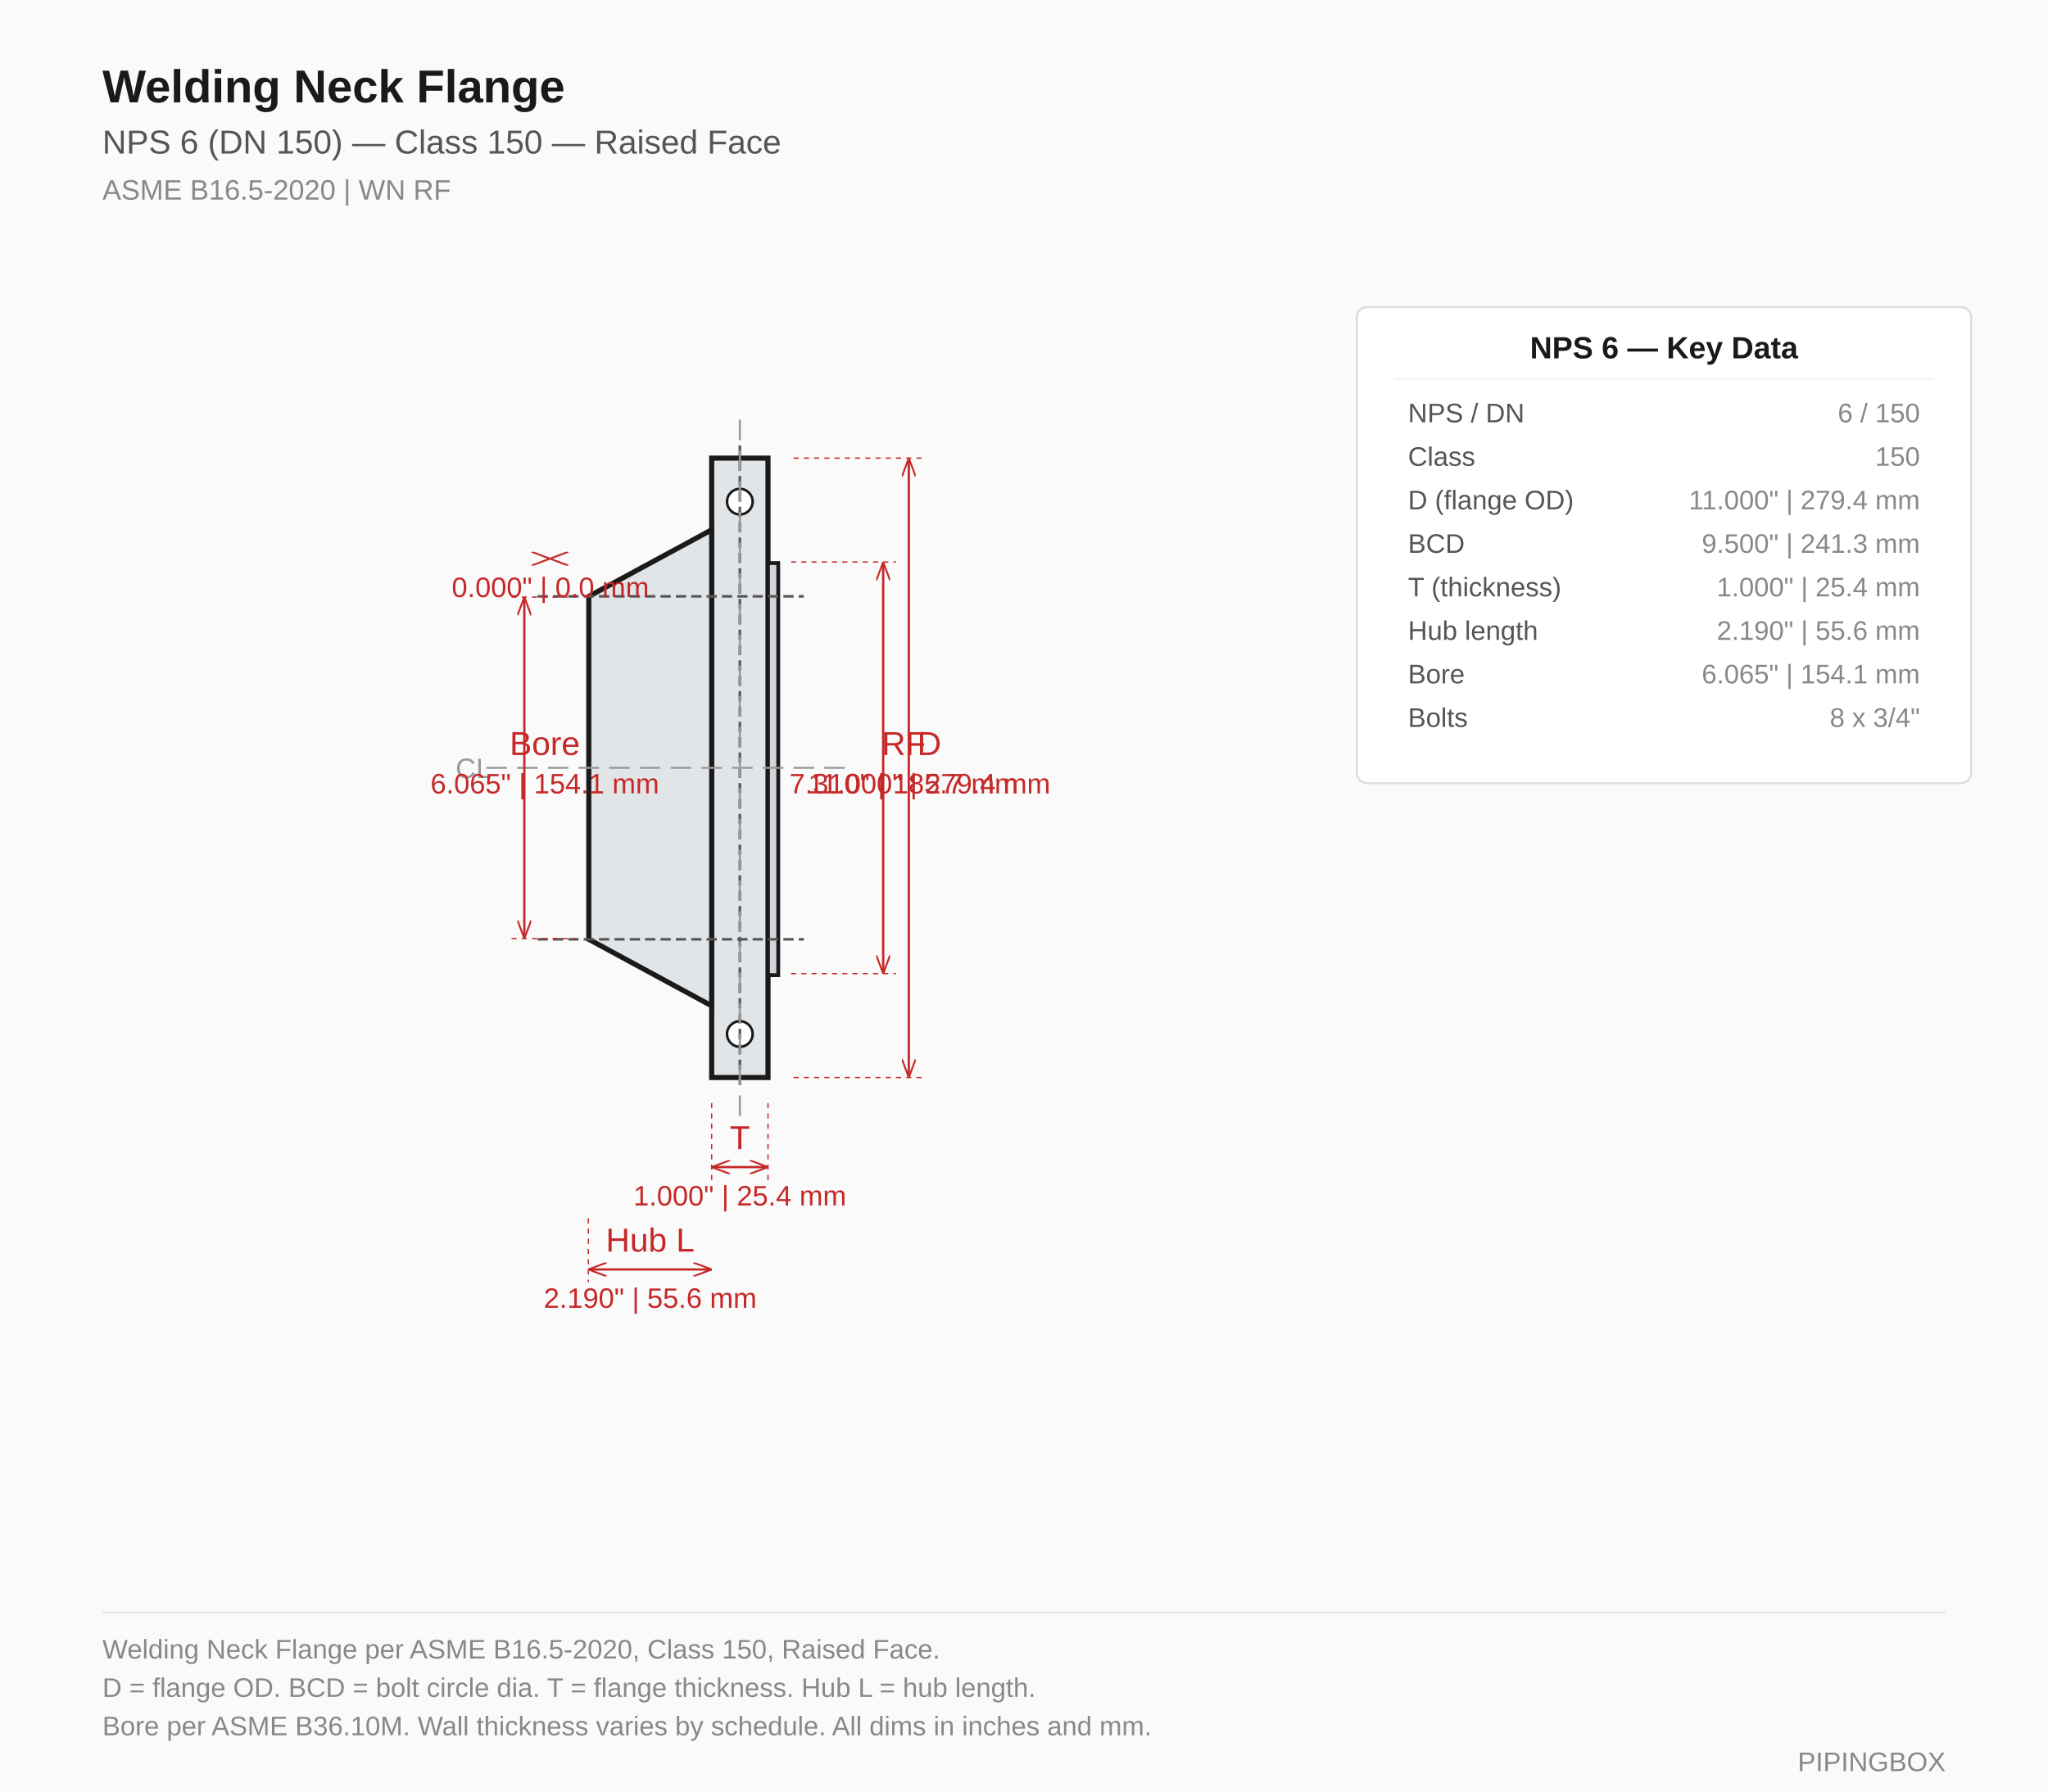
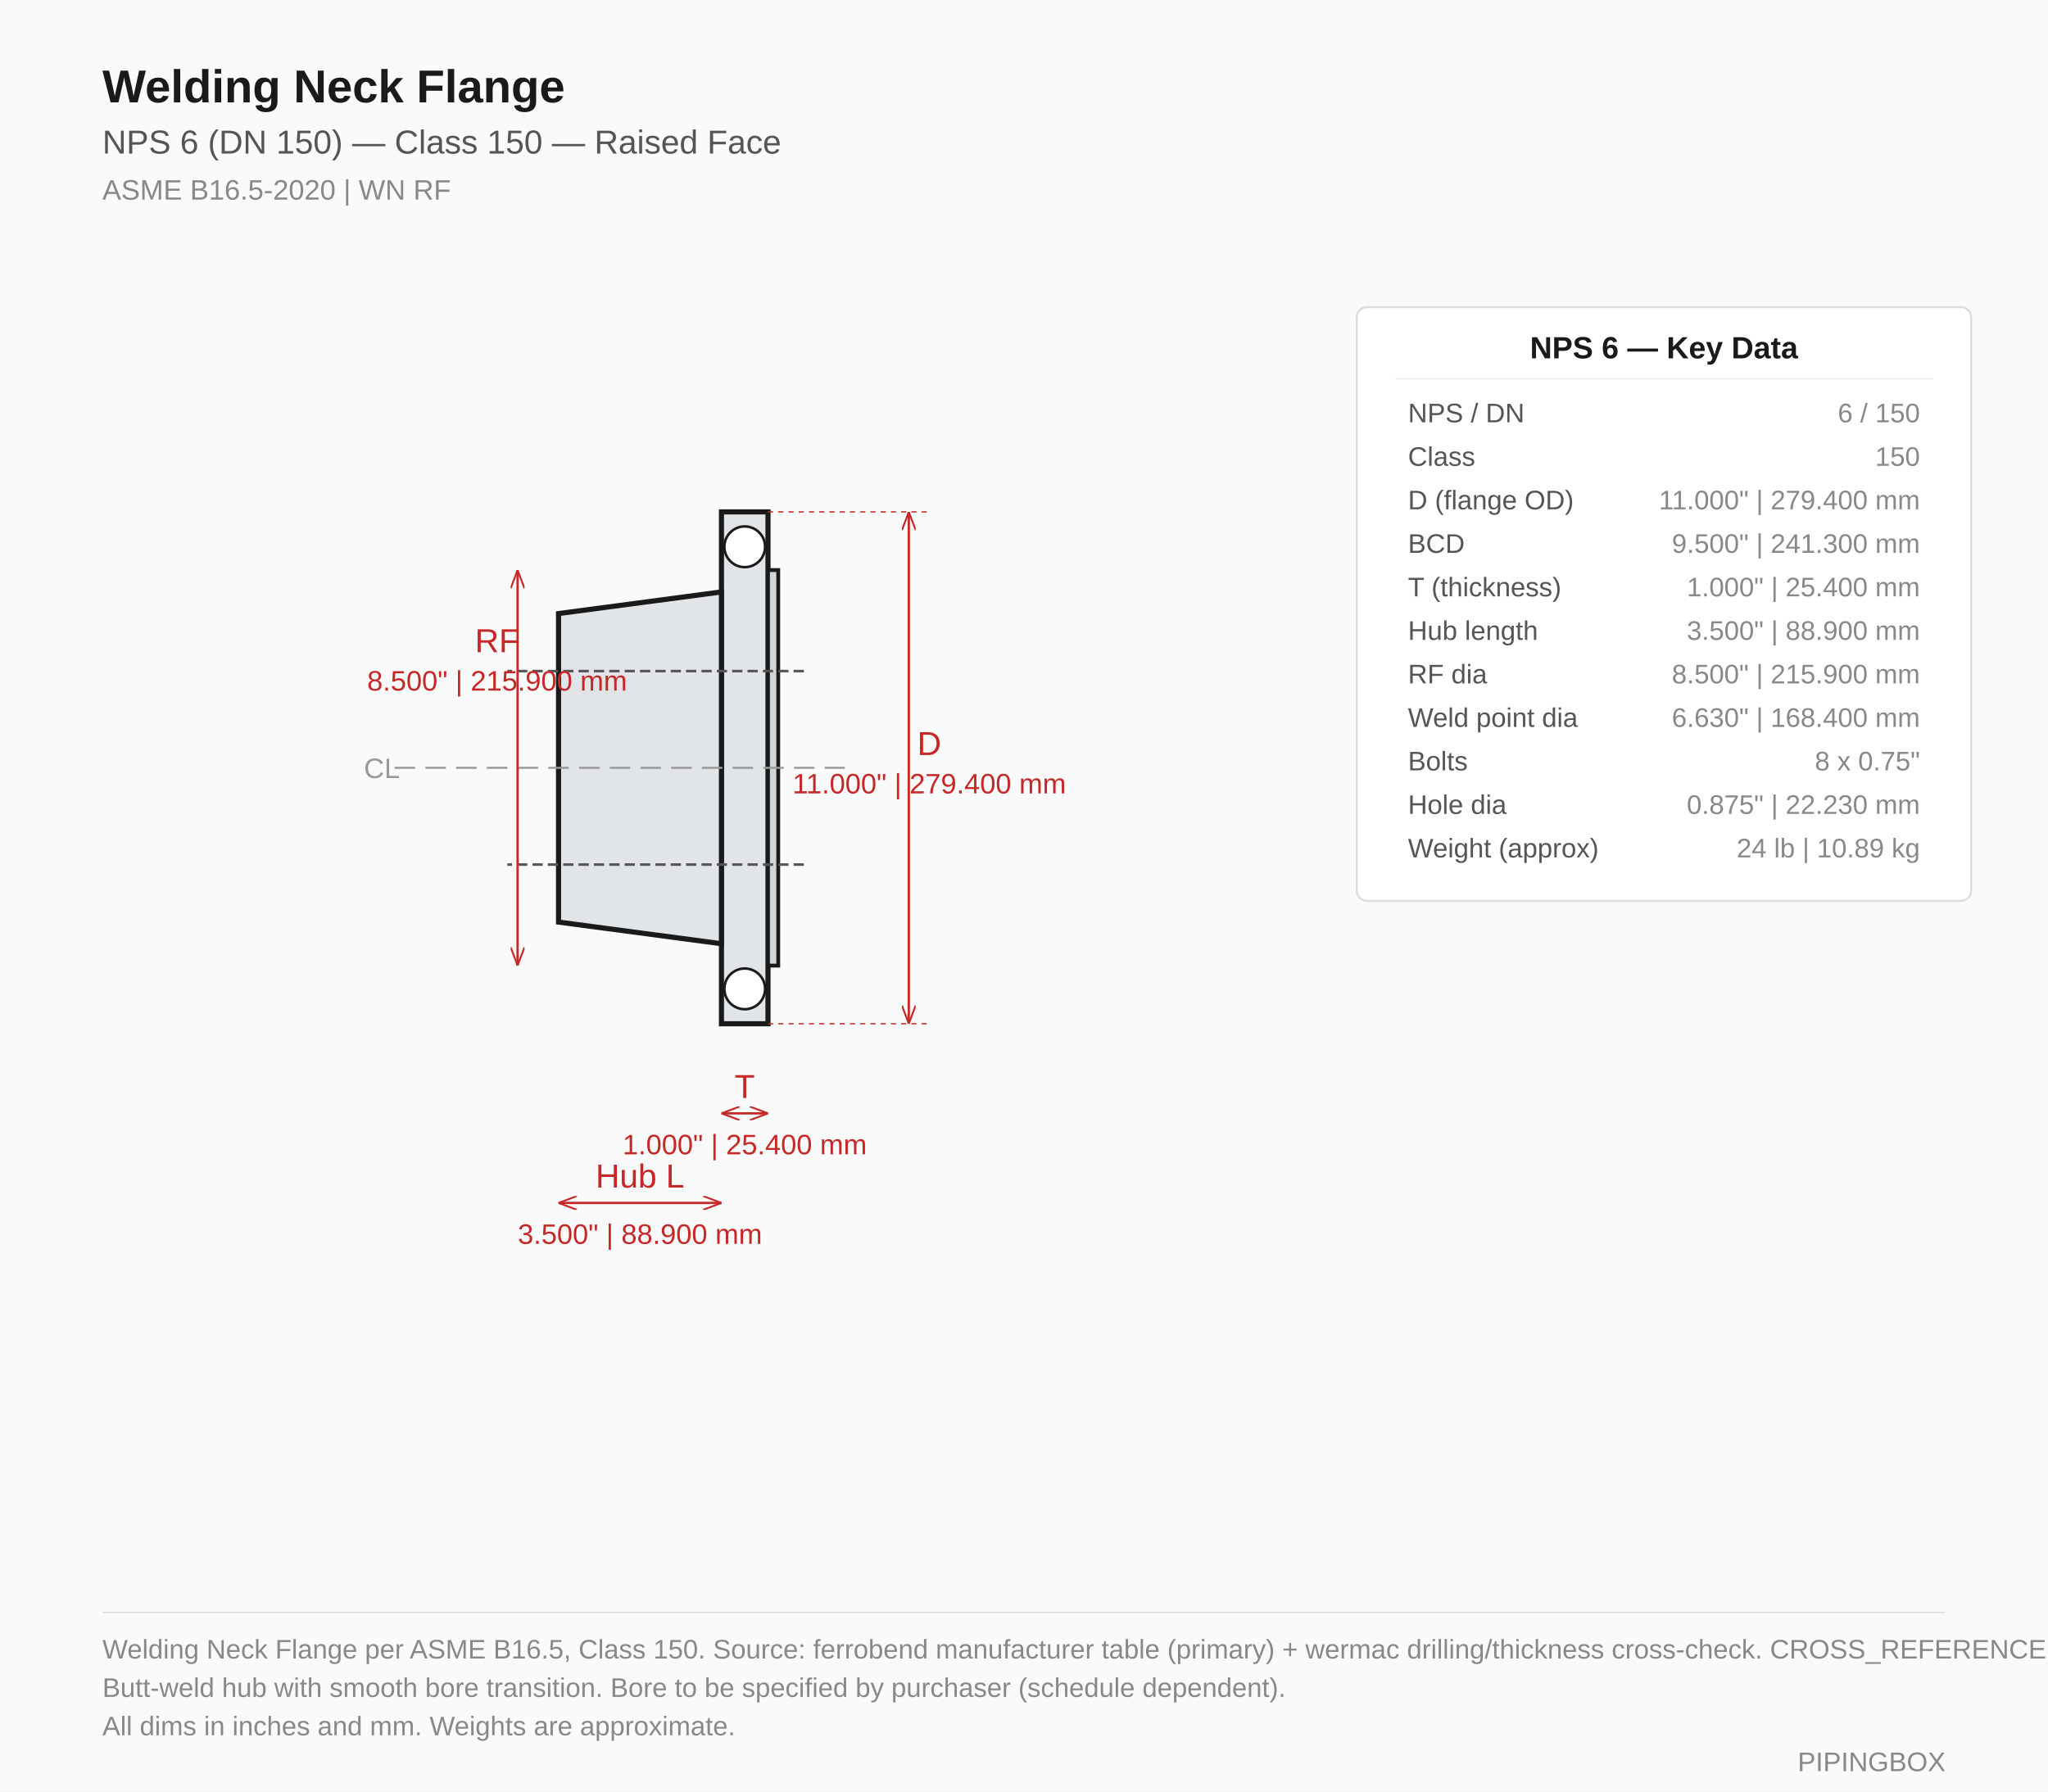
<svg xmlns="http://www.w3.org/2000/svg" viewBox="0 0 800 700" width="800" height="700">
  <defs>
    <style>
    .profile{stroke:#1a1a1a;stroke-width:2;fill:#e2e5e8}
    .bore{stroke:#555;stroke-width:1;fill:none;stroke-dasharray:4 2}
+     .bore-solid{stroke:#555;stroke-width:1.6;fill:none}
+     .thread{stroke:#8a5a00;stroke-width:1.1;fill:none}
+     .radius{stroke:#0b6b8a;stroke-width:1.6;fill:none}
    .centerline{stroke:#999;stroke-width:.8;stroke-dasharray:8 4;fill:none}
    .dim-line{stroke:#c62828;stroke-width:.9;fill:none}
+     .dim-ext{stroke:#c62828;stroke-width:.5;stroke-dasharray:2 2}
    .dim-text{font-family:'Segoe UI',Arial,sans-serif;font-size:13px;fill:#c62828;text-anchor:middle}
    .dim-sub{font-family:'Segoe UI',Arial,sans-serif;font-size:11px;fill:#c62828;text-anchor:middle}
    .title{font-family:'Segoe UI',Arial,sans-serif;font-size:18px;font-weight:600;fill:#1a1a1a}
    .subtitle{font-family:'Segoe UI',Arial,sans-serif;font-size:13px;fill:#555}
    .std-ref{font-family:'Segoe UI',Arial,sans-serif;font-size:11px;fill:#888}
    .note{font-family:'Segoe UI',Arial,sans-serif;font-size:10.5px;fill:#888}
    .label{font-family:'Segoe UI',Arial,sans-serif;font-size:11px;fill:#999;text-anchor:middle}
    .tbl-hdr{font-family:'Segoe UI',Arial,sans-serif;font-size:12px;fill:#1a1a1a;font-weight:600;text-anchor:middle}
    .tbl-key{font-family:'Segoe UI',Arial,sans-serif;font-size:10.5px;fill:#555;text-anchor:start}
    .tbl-val{font-family:'Segoe UI',Arial,sans-serif;font-size:10.5px;fill:#888;text-anchor:end}
  </style>
    <marker id="as" markerWidth="8" markerHeight="6" refX="0" refY="3" orient="auto">
      <path d="M8,0 L0,3 L8,6" fill="none" stroke="#c62828" stroke-width=".8" />
    </marker>
    <marker id="ae" markerWidth="8" markerHeight="6" refX="8" refY="3" orient="auto">
      <path d="M0,0 L8,3 L0,6" fill="none" stroke="#c62828" stroke-width=".8" />
    </marker>
  </defs>
  <rect width="800" height="700" fill="#fafafa" />
  <text x="40" y="40" class="title">Welding Neck Flange</text>
  <text x="40" y="60" class="subtitle">NPS 6 (DN 150) — Class 150 — Raised Face</text>
  <text x="40" y="78" class="std-ref">ASME B16.5-2020 | WN RF</text>
-   <rect x="278" y="179" width="22" height="242" class="profile" />
-   <rect x="300" y="220" width="4" height="161" fill="#d0d5da" stroke="#1a1a1a" stroke-width="1.5" />
-   <path d="M 278 207 L 230 233 L 230 367 L 278 393 Z" class="profile" />
-   <line x1="210" y1="233" x2="314" y2="233" class="bore" />
-   <line x1="210" y1="367" x2="314" y2="367" class="bore" />
-   <circle cx="289" cy="196" r="5" fill="white" stroke="#1a1a1a" stroke-width="1" />
-   <circle cx="289" cy="404" r="5" fill="white" stroke="#1a1a1a" stroke-width="1" />
-   <line x1="289" y1="174" x2="289" y2="426" class="bore" />
-   <line x1="190" y1="300" x2="330" y2="300" class="centerline" />
-   <text x="185" y="304" class="label" text-anchor="end">CL</text>
-   <line x1="289" y1="164" x2="289" y2="436" class="centerline" />
-   <line x1="310" y1="179.0" x2="360" y2="179.0" stroke="#c62828" stroke-width=".5" stroke-dasharray="2 2" />
-   <line x1="310" y1="421.0" x2="360" y2="421.0" stroke="#c62828" stroke-width=".5" stroke-dasharray="2 2" />
-   <line x1="355" y1="179.0" x2="355" y2="421.0" class="dim-line" marker-start="url(#as)" marker-end="url(#ae)" />
-   <text x="363" y="295.0" class="dim-text" text-anchor="start">D</text>
-   <text x="363" y="310.0" class="dim-sub" text-anchor="start">11.000" | 279.4 mm</text>
-   <line x1="278.0" y1="431.0" x2="278.0" y2="461.0" stroke="#c62828" stroke-width=".5" stroke-dasharray="2 2" />
-   <line x1="300" y1="431.0" x2="300" y2="461.0" stroke="#c62828" stroke-width=".5" stroke-dasharray="2 2" />
-   <line x1="278.0" y1="456.0" x2="300" y2="456.0" class="dim-line" marker-start="url(#as)" marker-end="url(#ae)" />
-   <text x="289" y="449.0" class="dim-text">T</text>
-   <text x="289" y="471.0" class="dim-sub">1.000" | 25.4 mm</text>
-   <line x1="229.82" y1="476.0" x2="229.82" y2="501.0" stroke="#c62828" stroke-width=".5" stroke-dasharray="2 2" />
-   <line x1="229.82" y1="496.0" x2="278.0" y2="496.0" class="dim-line" marker-start="url(#as)" marker-end="url(#ae)" />
-   <text x="254" y="489.0" class="dim-text">Hub L</text>
-   <text x="254" y="511.0" class="dim-sub">2.190" | 55.6 mm</text>
-   <line x1="214.82" y1="218.285" x2="214.82" y2="218.285" class="dim-line" marker-start="url(#as)" marker-end="url(#ae)" />
-   <text x="215" y="211.285" class="dim-text" />
-   <text x="215" y="233.285" class="dim-sub">0.000" | 0.0 mm</text>
-   <line x1="199.82" y1="233.285" x2="224.82" y2="233.285" stroke="#c62828" stroke-width=".5" stroke-dasharray="2 2" />
-   <line x1="199.82" y1="366.715" x2="224.82" y2="366.715" stroke="#c62828" stroke-width=".5" stroke-dasharray="2 2" />
-   <line x1="204.82" y1="233.285" x2="204.82" y2="366.715" class="dim-line" marker-start="url(#as)" marker-end="url(#ae)" />
-   <text x="212.82" y="295.0" class="dim-text" text-anchor="start">Bore</text>
-   <text x="212.82" y="310.0" class="dim-sub" text-anchor="start">6.065" | 154.1 mm</text>
-   <line x1="309" y1="219.59" x2="350" y2="219.59" stroke="#c62828" stroke-width=".5" stroke-dasharray="2 2" />
-   <line x1="309" y1="380.41" x2="350" y2="380.41" stroke="#c62828" stroke-width=".5" stroke-dasharray="2 2" />
-   <line x1="345" y1="219.59" x2="345" y2="380.41" class="dim-line" marker-start="url(#as)" marker-end="url(#ae)" />
-   <text x="353" y="295.0" class="dim-text" text-anchor="start">RF</text>
-   <text x="353" y="310.0" class="dim-sub" text-anchor="start">7.310" | 185.7 mm</text>
-   <rect x="530" y="120" width="240" height="186" rx="4" fill="white" stroke="#ddd" stroke-width=".8" />
+   <rect x="281.818" y="200" width="18.182" height="200" class="profile" />
+   <rect x="300" y="222.727" width="4" height="154.545" fill="#d0d5da" stroke="#1a1a1a" stroke-width="1.5" />
+   <circle cx="290.909" cy="213.636" r="7.955" fill="white" stroke="#1a1a1a" stroke-width="1" />
+   <circle cx="290.909" cy="386.364" r="7.955" fill="white" stroke="#1a1a1a" stroke-width="1" />
+   <path d="M 281.818 231.273 L 218.182 239.727 L 218.182 360.273 L 281.818 368.727 Z" class="profile" />
+   <line x1="314" y1="262.2" x2="198.182" y2="262.2" class="bore" />
+   <line x1="314" y1="337.8" x2="198.182" y2="337.8" class="bore" />
+   <line x1="154.182" y1="300" x2="330" y2="300" class="centerline" />
+   <text x="149.182" y="304" class="label" text-anchor="end">CL</text>
+   <line x1="355" y1="200" x2="355" y2="400" class="dim-line" marker-start="url(#as)" marker-end="url(#ae)" />
+   <text x="363" y="295" class="dim-text" text-anchor="start">D</text>
+   <text x="363" y="310" class="dim-sub" text-anchor="start">11.000" | 279.400 mm</text>
+   <line x1="300" y1="200" x2="362" y2="200" class="dim-ext" />
+   <line x1="300" y1="400" x2="362" y2="400" class="dim-ext" />
+   <line x1="281.818" y1="435" x2="300" y2="435" class="dim-line" marker-start="url(#as)" marker-end="url(#ae)" />
+   <text x="290.909" y="429" class="dim-text">T</text>
+   <text x="290.909" y="451" class="dim-sub">1.000" | 25.400 mm</text>
+   <line x1="218.182" y1="470" x2="281.818" y2="470" class="dim-line" marker-start="url(#as)" marker-end="url(#ae)" />
+   <text x="250" y="464" class="dim-text">Hub L</text>
+   <text x="250" y="486" class="dim-sub">3.500" | 88.900 mm</text>
+   <line x1="202.182" y1="222.727" x2="202.182" y2="377.273" class="dim-line" marker-start="url(#as)" marker-end="url(#ae)" />
+   <text x="194.182" y="254.818" class="dim-text" text-anchor="end">RF</text>
+   <text x="194.182" y="269.818" class="dim-sub" text-anchor="end">8.500" | 215.900 mm</text>
+   <rect x="530" y="120" width="240" height="232" rx="4" fill="white" stroke="#ddd" stroke-width=".8" />
  <text x="650" y="140" class="tbl-hdr">NPS 6 — Key Data</text>
  <line x1="545" y1="148" x2="755" y2="148" stroke="#eee" stroke-width=".5" />
  <text x="550" y="165" class="tbl-key">NPS / DN</text>
  <text x="750" y="165" class="tbl-val">6 / 150</text>
  <text x="550" y="182" class="tbl-key">Class</text>
  <text x="750" y="182" class="tbl-val">150</text>
  <text x="550" y="199" class="tbl-key">D (flange OD)</text>
-   <text x="750" y="199" class="tbl-val">11.000" | 279.4 mm</text>
+   <text x="750" y="199" class="tbl-val">11.000" | 279.400 mm</text>
  <text x="550" y="216" class="tbl-key">BCD</text>
-   <text x="750" y="216" class="tbl-val">9.500" | 241.3 mm</text>
+   <text x="750" y="216" class="tbl-val">9.500" | 241.300 mm</text>
  <text x="550" y="233" class="tbl-key">T (thickness)</text>
-   <text x="750" y="233" class="tbl-val">1.000" | 25.4 mm</text>
+   <text x="750" y="233" class="tbl-val">1.000" | 25.400 mm</text>
  <text x="550" y="250" class="tbl-key">Hub length</text>
-   <text x="750" y="250" class="tbl-val">2.190" | 55.6 mm</text>
-   <text x="550" y="267" class="tbl-key">Bore</text>
-   <text x="750" y="267" class="tbl-val">6.065" | 154.1 mm</text>
-   <text x="550" y="284" class="tbl-key">Bolts</text>
-   <text x="750" y="284" class="tbl-val">8 x 3/4"</text>
+   <text x="750" y="250" class="tbl-val">3.500" | 88.900 mm</text>
+   <text x="550" y="267" class="tbl-key">RF dia</text>
+   <text x="750" y="267" class="tbl-val">8.500" | 215.900 mm</text>
+   <text x="550" y="284" class="tbl-key">Weld point dia</text>
+   <text x="750" y="284" class="tbl-val">6.630" | 168.400 mm</text>
+   <text x="550" y="301" class="tbl-key">Bolts</text>
+   <text x="750" y="301" class="tbl-val">8 x 0.75"</text>
+   <text x="550" y="318" class="tbl-key">Hole dia</text>
+   <text x="750" y="318" class="tbl-val">0.875" | 22.230 mm</text>
+   <text x="550" y="335" class="tbl-key">Weight (approx)</text>
+   <text x="750" y="335" class="tbl-val">24 lb | 10.89 kg</text>
  <line x1="40" y1="630" x2="760" y2="630" stroke="#ddd" stroke-width=".5" />
-   <text x="40" y="648" class="note">Welding Neck Flange per ASME B16.5-2020, Class 150, Raised Face.</text>
-   <text x="40" y="663" class="note">D = flange OD. BCD = bolt circle dia. T = flange thickness. Hub L = hub length.</text>
-   <text x="40" y="678" class="note">Bore per ASME B36.10M. Wall thickness varies by schedule. All dims in inches and mm.</text>
+   <text x="40" y="648" class="note">Welding Neck Flange per ASME B16.5, Class 150. Source: ferrobend manufacturer table (primary) + wermac drilling/thickness cross-check. CROSS_REFERENCE.</text>
+   <text x="40" y="663" class="note">Butt-weld hub with smooth bore transition. Bore to be specified by purchaser (schedule dependent).</text>
+   <text x="40" y="678" class="note">All dims in inches and mm. Weights are approximate.</text>
  <text x="760" y="692" class="note" text-anchor="end" fill="#ccc">PIPINGBOX</text>
</svg>
